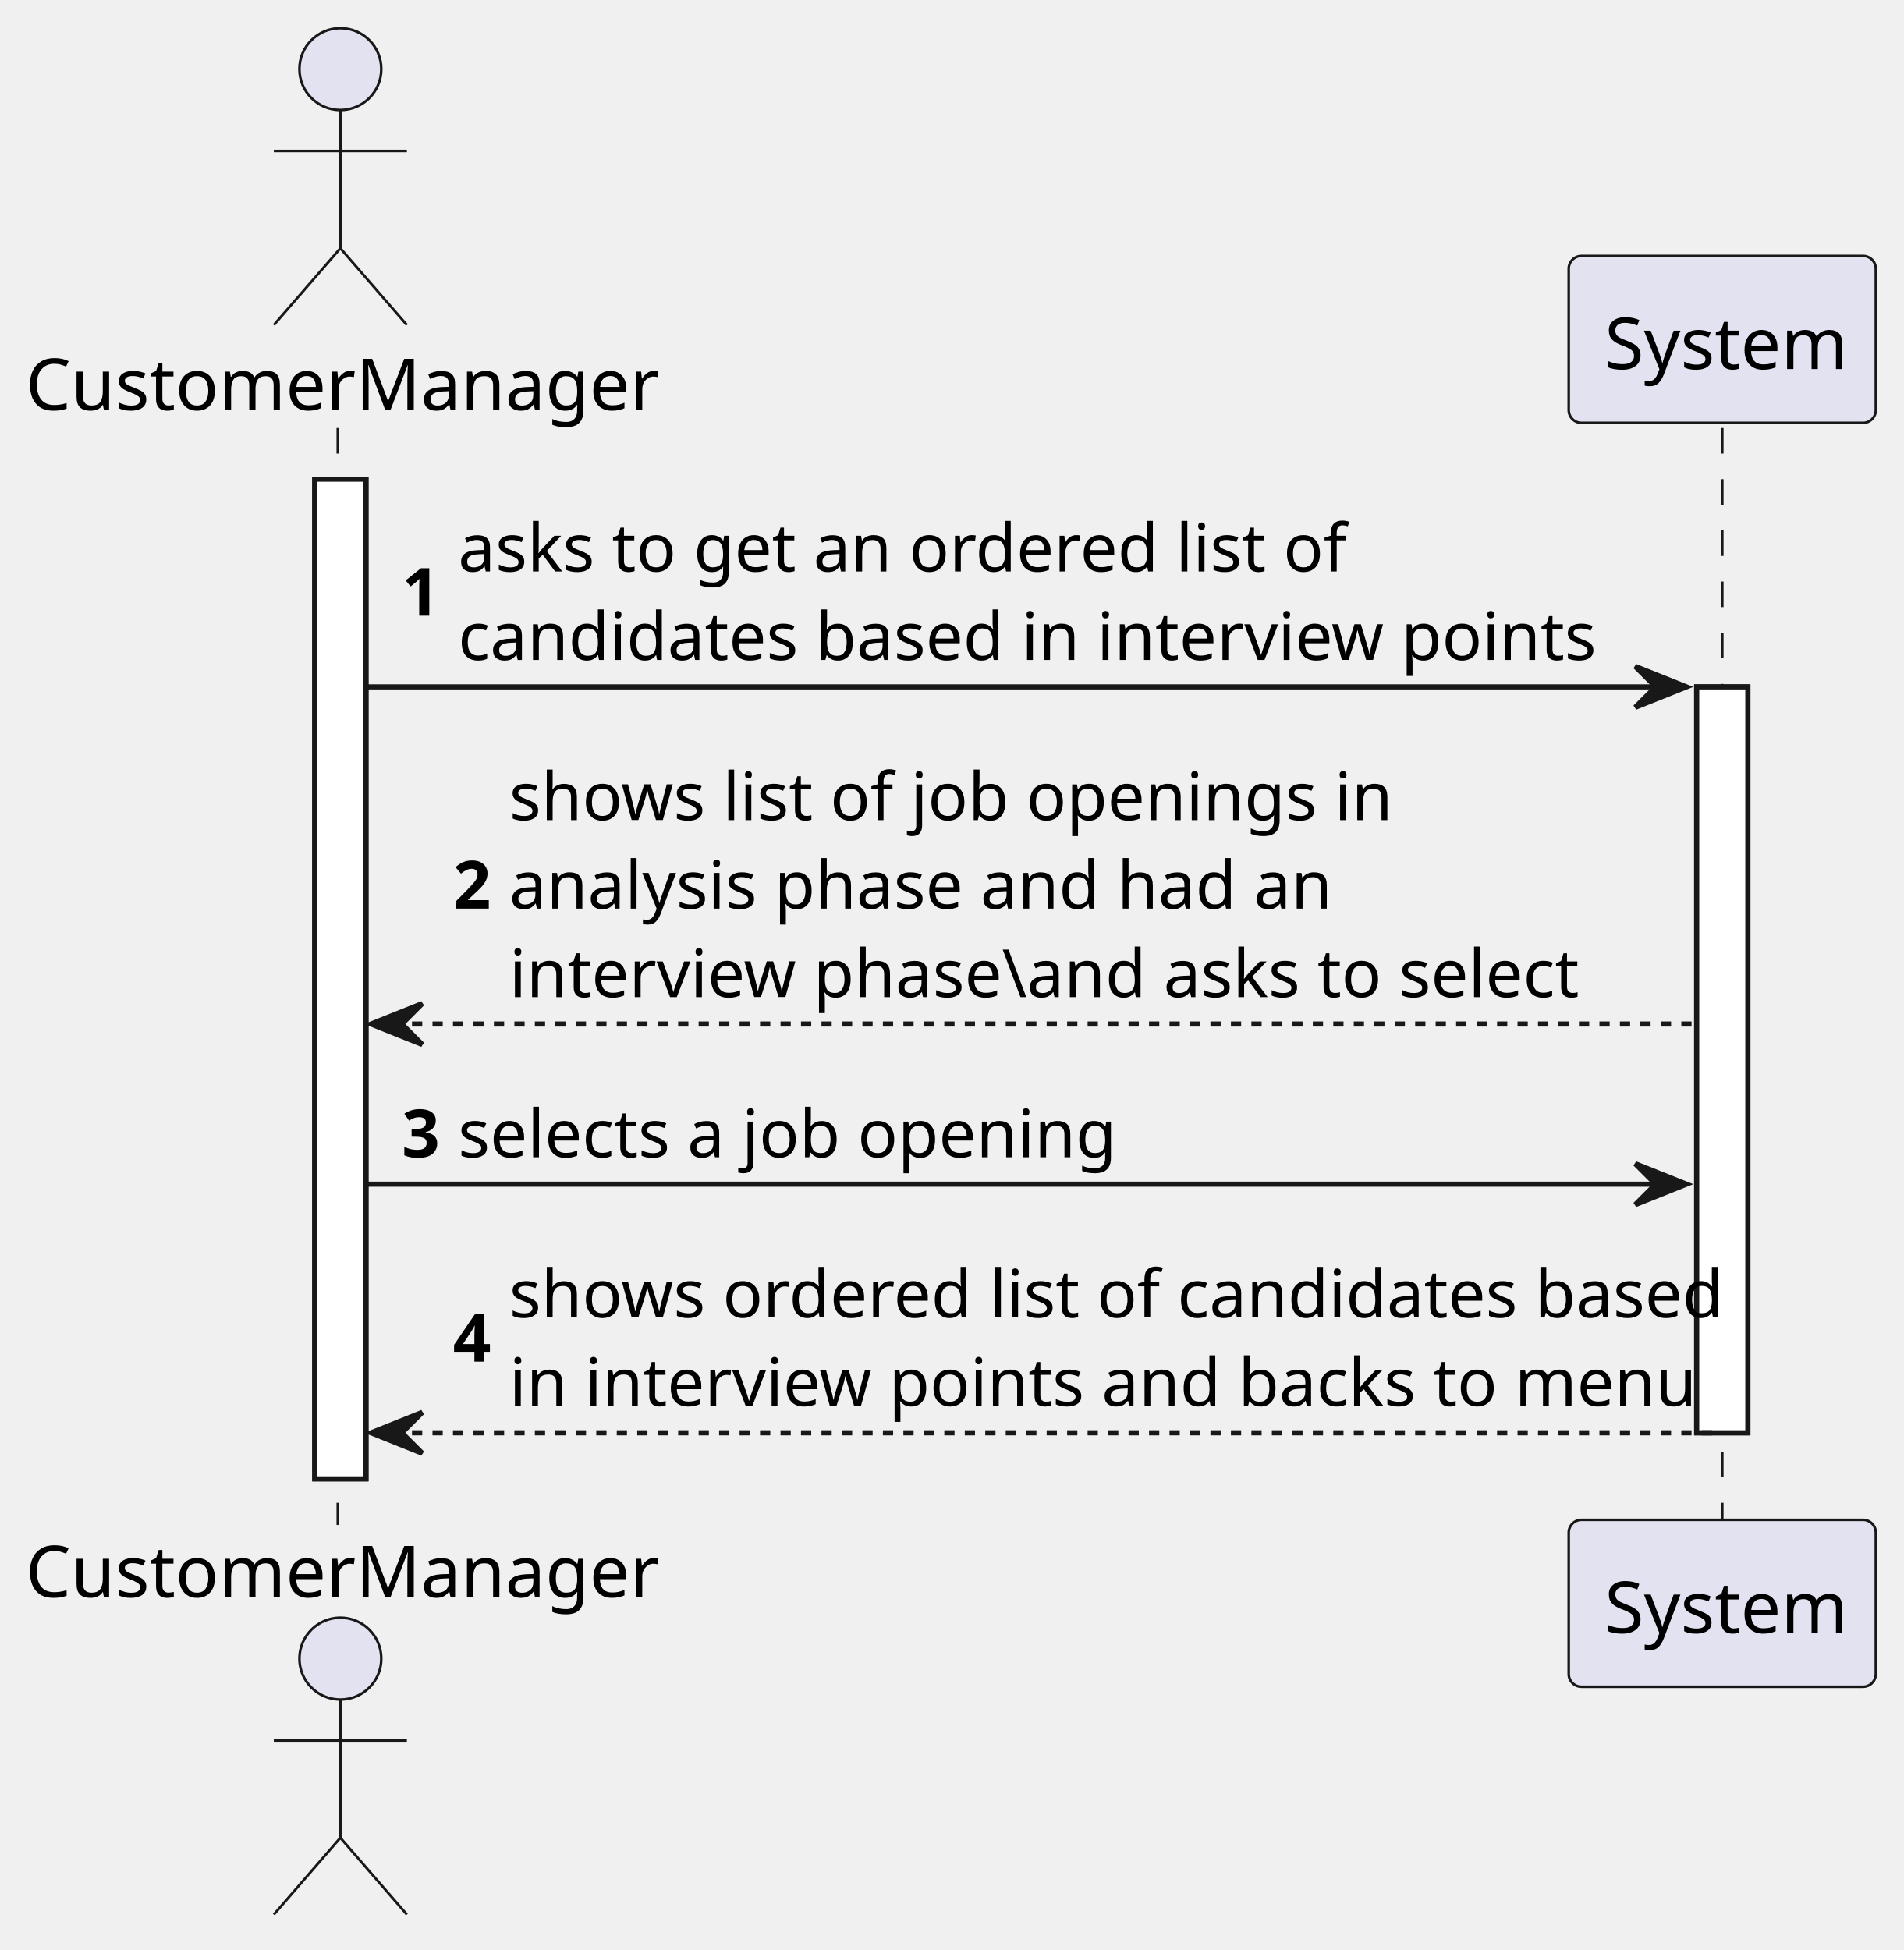
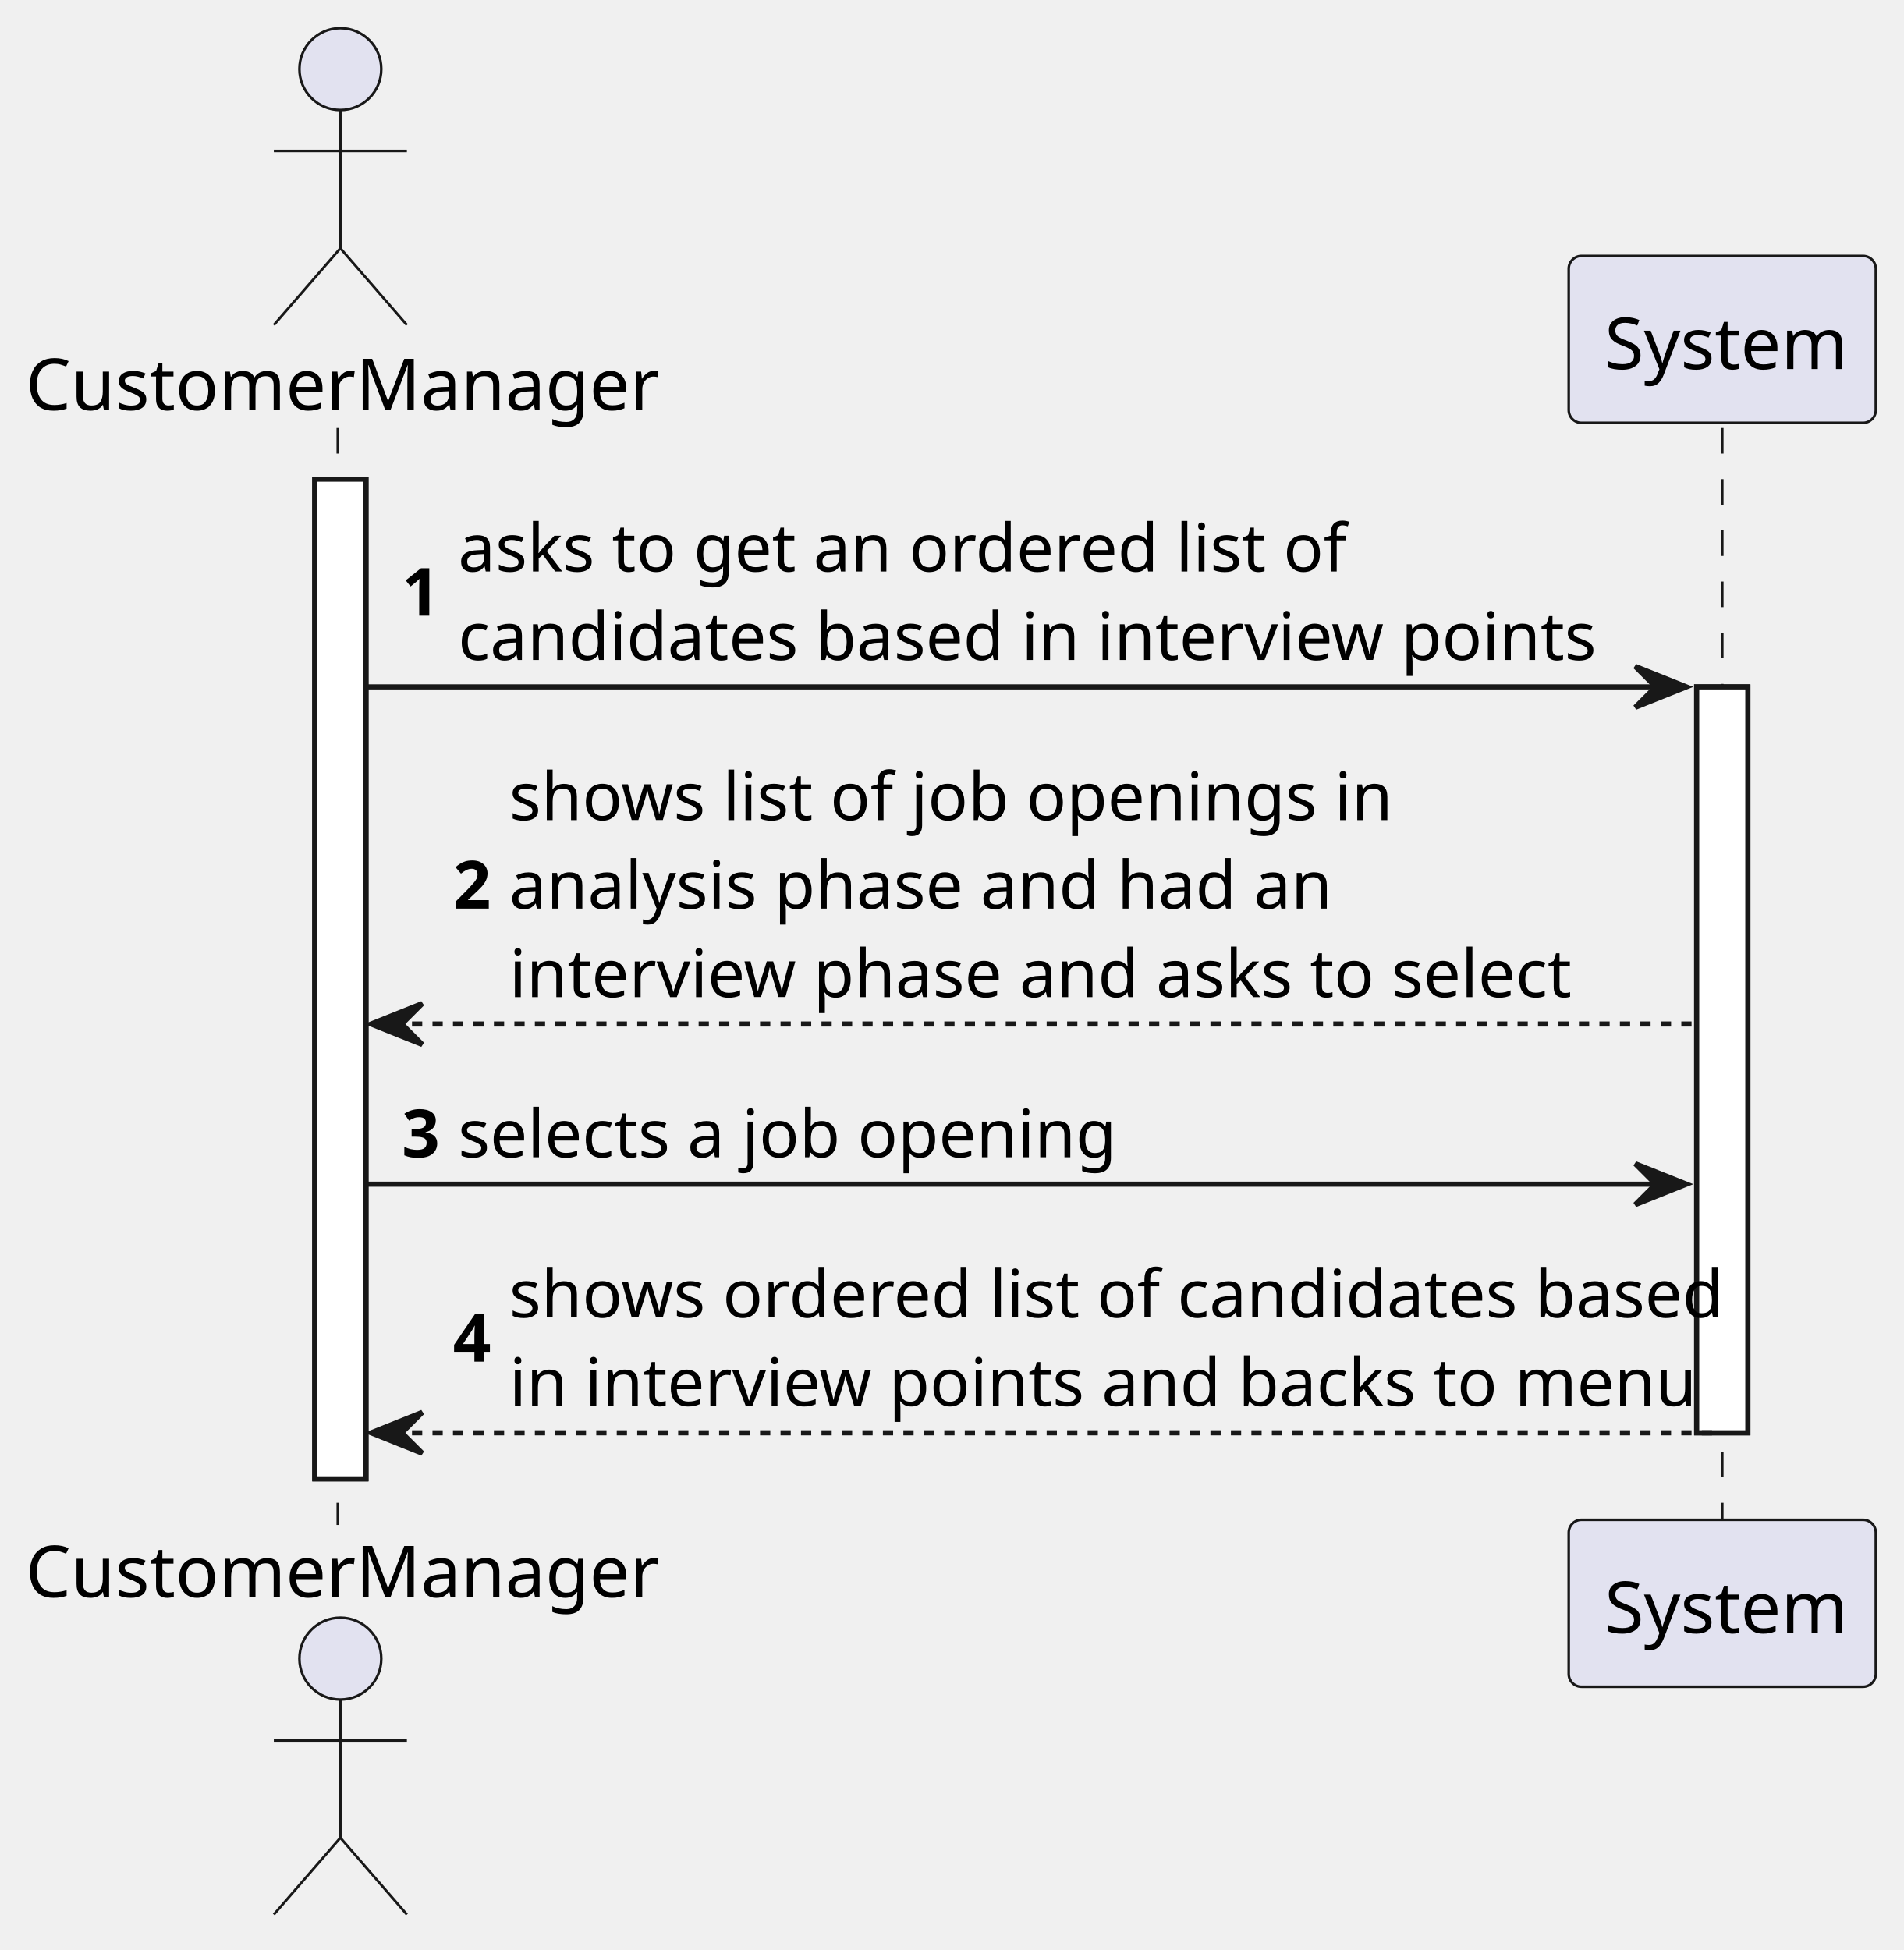
<svg xmlns="http://www.w3.org/2000/svg" contentStyleType="text/css" height="381px" preserveAspectRatio="none" style="width:372px;height:381px;background:#FFFFFF;" version="1.1" viewBox="0 0 372 381" width="372px" zoomAndPan="magnify">
  <defs />
  <g>
    <rect fill="#FFFFFF" height="195.328" style="stroke:#181818;stroke-width:1.0;" width="10" x="61.5" y="93.621" />
    <rect fill="#FFFFFF" height="145.746" style="stroke:#181818;stroke-width:1.0;" width="10" x="331.5" y="134.203" />
    <line style="stroke:#181818;stroke-width:0.5;stroke-dasharray:5.0,5.0;" x1="66" x2="66" y1="83.621" y2="297.949" />
    <line style="stroke:#181818;stroke-width:0.5;stroke-dasharray:5.0,5.0;" x1="336.5" x2="336.5" y1="83.621" y2="297.949" />
    <text fill="#000000" font-family="sans-serif" font-size="14" lengthAdjust="spacing" textLength="117" x="5" y="80.107">CustomerManager</text>
    <ellipse cx="66.5" cy="13.5" fill="#E2E2F0" rx="8" ry="8" style="stroke:#181818;stroke-width:0.5;" />
    <path d="M66.5,21.5 L66.5,48.5 M53.5,29.5 L79.5,29.5 M66.5,48.5 L53.5,63.5 M66.5,48.5 L79.5,63.5 " fill="none" style="stroke:#181818;stroke-width:0.5;" />
    <text fill="#000000" font-family="sans-serif" font-size="14" lengthAdjust="spacing" textLength="117" x="5" y="312.057">CustomerManager</text>
    <ellipse cx="66.5" cy="324.07" fill="#E2E2F0" rx="8" ry="8" style="stroke:#181818;stroke-width:0.5;" />
    <path d="M66.5,332.07 L66.5,359.07 M53.5,340.07 L79.5,340.07 M66.5,359.07 L53.5,374.07 M66.5,359.07 L79.5,374.07 " fill="none" style="stroke:#181818;stroke-width:0.5;" />
    <rect fill="#E2E2F0" height="32.621" rx="2.5" ry="2.5" style="stroke:#181818;stroke-width:0.5;" width="60" x="306.5" y="50" />
    <text fill="#000000" font-family="sans-serif" font-size="14" lengthAdjust="spacing" textLength="46" x="313.5" y="72.107">System</text>
    <rect fill="#E2E2F0" height="32.621" rx="2.5" ry="2.5" style="stroke:#181818;stroke-width:0.5;" width="60" x="306.5" y="296.949" />
    <text fill="#000000" font-family="sans-serif" font-size="14" lengthAdjust="spacing" textLength="46" x="313.5" y="319.057">System</text>
    <rect fill="#FFFFFF" height="195.328" style="stroke:#181818;stroke-width:1.0;" width="10" x="61.5" y="93.621" />
    <rect fill="#FFFFFF" height="145.746" style="stroke:#181818;stroke-width:1.0;" width="10" x="331.5" y="134.203" />
    <polygon fill="#181818" points="319.5,130.203,329.5,134.203,319.5,138.203,323.5,134.203" style="stroke:#181818;stroke-width:1.0;" />
    <line style="stroke:#181818;stroke-width:1.0;" x1="71.5" x2="325.5" y1="134.203" y2="134.203" />
    <text fill="#000000" font-family="sans-serif" font-size="13" font-weight="bold" lengthAdjust="spacing" textLength="7" x="78.5" y="120.295">1</text>
    <text fill="#000000" font-family="sans-serif" font-size="13" lengthAdjust="spacing" textLength="165" x="89.5" y="111.649">asks to get an ordered list of</text>
    <text fill="#000000" font-family="sans-serif" font-size="13" lengthAdjust="spacing" textLength="208" x="89.5" y="128.94">candidates based in interview points</text>
    <polygon fill="#181818" points="82.5,196.076,72.5,200.076,82.5,204.076,78.5,200.076" style="stroke:#181818;stroke-width:1.0;" />
    <line style="stroke:#181818;stroke-width:1.0;stroke-dasharray:2.0,2.0;" x1="76.5" x2="330.5" y1="200.076" y2="200.076" />
    <text fill="#000000" font-family="sans-serif" font-size="13" font-weight="bold" lengthAdjust="spacing" textLength="7" x="88.5" y="177.523">2</text>
    <text fill="#000000" font-family="sans-serif" font-size="13" lengthAdjust="spacing" textLength="163" x="99.5" y="160.231">shows list of job openings in</text>
    <text fill="#000000" font-family="sans-serif" font-size="13" lengthAdjust="spacing" textLength="155" x="99.5" y="177.523">analysis phase and had an</text>
-     <text fill="#000000" font-family="sans-serif" font-size="13" lengthAdjust="spacing" textLength="199" x="99.5" y="194.814">interview phase\and asks to select</text>
+     <text fill="#000000" font-family="sans-serif" font-size="13" lengthAdjust="spacing" textLength="199" x="99.5" y="194.814">interview phase and asks to select</text>
    <polygon fill="#181818" points="319.5,227.367,329.5,231.367,319.5,235.367,323.5,231.367" style="stroke:#181818;stroke-width:1.0;" />
    <line style="stroke:#181818;stroke-width:1.0;" x1="71.5" x2="325.5" y1="231.367" y2="231.367" />
    <text fill="#000000" font-family="sans-serif" font-size="13" font-weight="bold" lengthAdjust="spacing" textLength="7" x="78.5" y="226.105">3</text>
    <text fill="#000000" font-family="sans-serif" font-size="13" lengthAdjust="spacing" textLength="123" x="89.5" y="226.105">selects a job opening</text>
    <polygon fill="#181818" points="82.5,275.949,72.5,279.949,82.5,283.949,78.5,279.949" style="stroke:#181818;stroke-width:1.0;" />
    <line style="stroke:#181818;stroke-width:1.0;stroke-dasharray:2.0,2.0;" x1="76.5" x2="335.5" y1="279.949" y2="279.949" />
    <text fill="#000000" font-family="sans-serif" font-size="13" font-weight="bold" lengthAdjust="spacing" textLength="7" x="88.5" y="266.041">4</text>
    <text fill="#000000" font-family="sans-serif" font-size="13" lengthAdjust="spacing" textLength="225" x="99.5" y="257.396">shows ordered list of candidates based</text>
    <text fill="#000000" font-family="sans-serif" font-size="13" lengthAdjust="spacing" textLength="217" x="99.5" y="274.687">in interview points and backs to menu</text>
  </g>
</svg>
